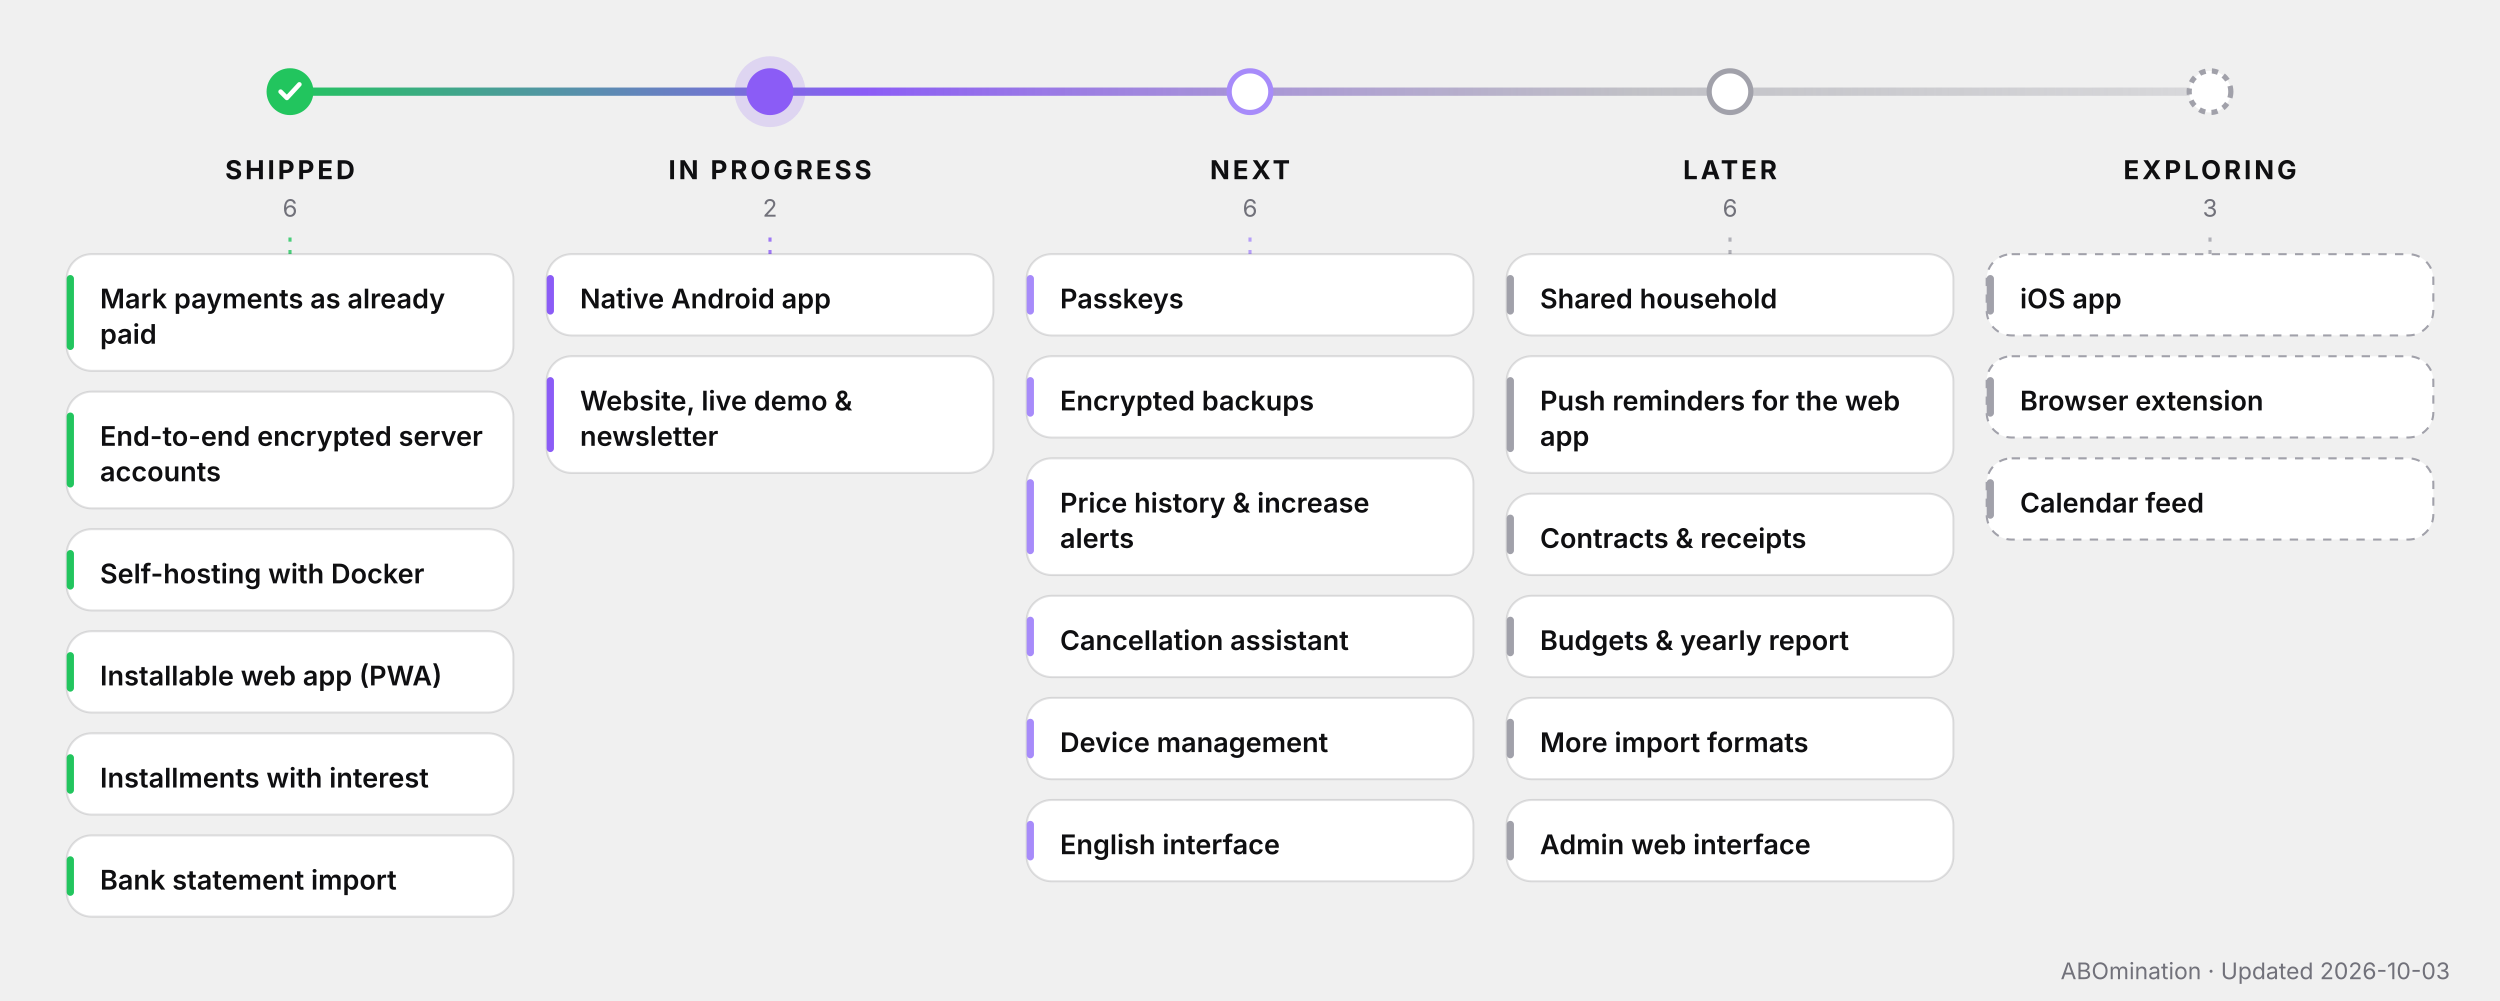
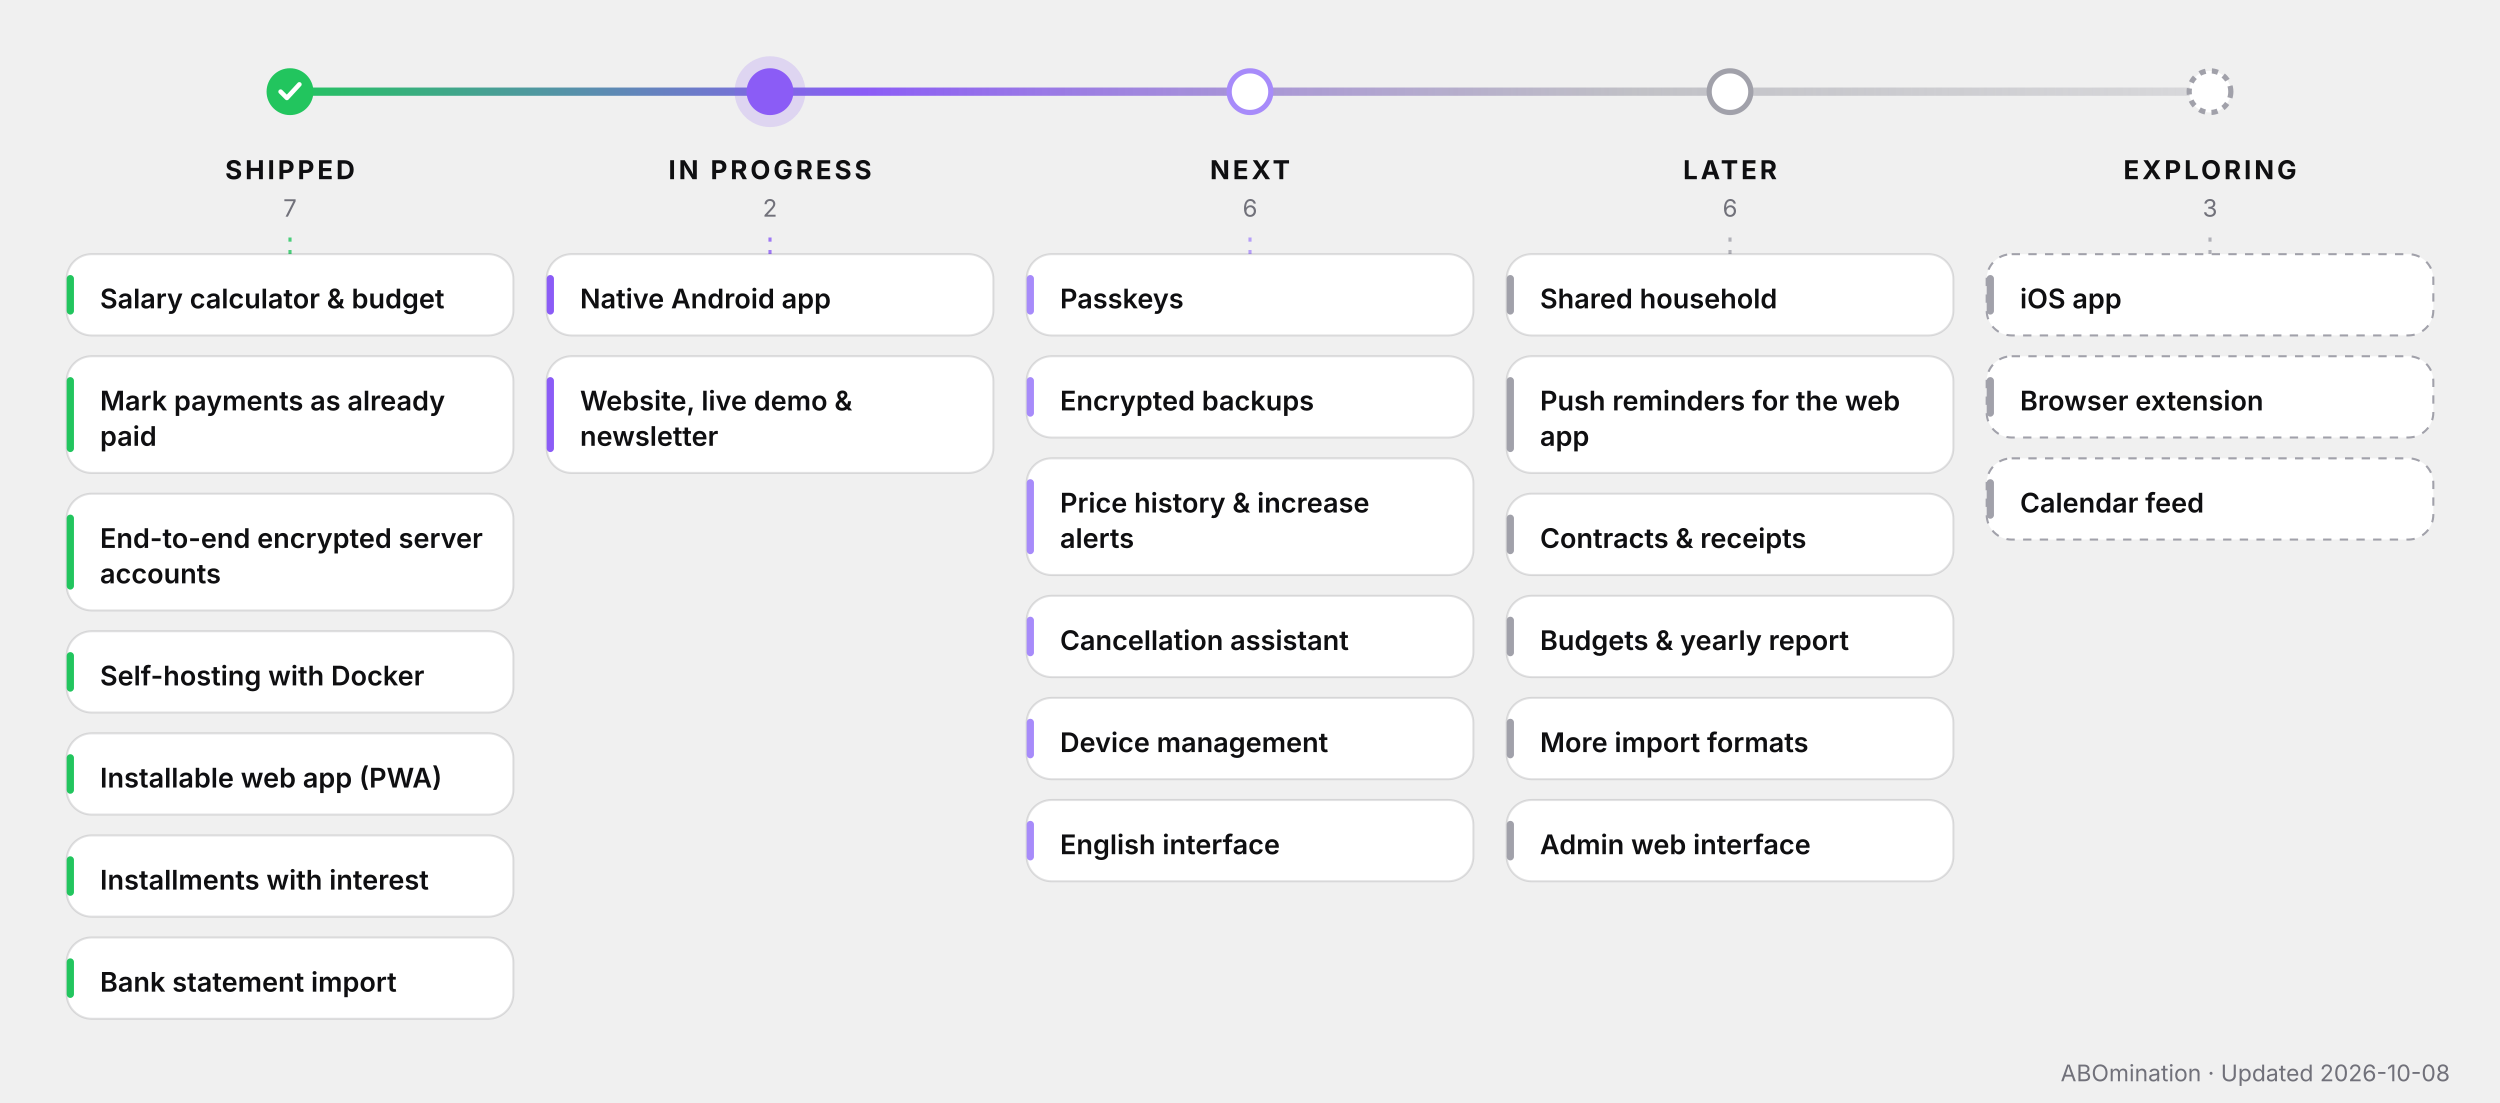
- <svg xmlns="http://www.w3.org/2000/svg" width="1200" height="480" viewBox="0 0 1200 480" role="img" aria-label="Roadmap overview">
+ <svg xmlns="http://www.w3.org/2000/svg" width="1200" height="529" viewBox="0 0 1200 529" role="img" aria-label="Roadmap overview">
  <defs>
    <linearGradient id="track" x1="0" x2="1">
      <stop offset="0" stop-color="#22c55e" />
      <stop offset="0.3" stop-color="#8b5cf6" />
      <stop offset="0.7" stop-color="#a1a1aa" stop-opacity="0.6" />
      <stop offset="1" stop-color="#a1a1aa" stop-opacity="0.3" />
    </linearGradient>
  </defs>
  <rect x="139.2" y="42" width="921.6" height="4" rx="2" fill="url(#track)" />
  <circle cx="139.2" cy="44" r="10" fill="#22c55e" stroke="#22c55e" stroke-width="2.5" />
  <path d="M134.7 44 l3 3 l6 -6.5" fill="none" stroke="#fff" stroke-width="2.2" stroke-linecap="round" stroke-linejoin="round" />
  <text x="139.2" y="86" text-anchor="middle" font-family="Inter, 'Segoe UI', system-ui, -apple-system, Helvetica, Arial, sans-serif" font-size="12.5" font-weight="700" letter-spacing="1.4" fill="#0f0f11">SHIPPED</text>
-   <text x="139.2" y="104" text-anchor="middle" font-family="Inter, 'Segoe UI', system-ui, -apple-system, Helvetica, Arial, sans-serif" font-size="11.5" fill="#71717a">6</text>
+   <text x="139.2" y="104" text-anchor="middle" font-family="Inter, 'Segoe UI', system-ui, -apple-system, Helvetica, Arial, sans-serif" font-size="11.5" fill="#71717a">7</text>
  <line x1="139.2" y1="114" x2="139.2" y2="122" stroke="#22c55e" stroke-width="1.5" stroke-dasharray="2 4" stroke-opacity="0.8" />
  <g>
-     <rect x="32" y="122" width="214.4" height="56" rx="12" fill="#ffffff" stroke="rgba(15,15,17,0.12)" />
-     <rect x="32" y="132" width="3.5" height="36" rx="1.75" fill="#22c55e" />
-     <text x="48" y="148" font-family="Inter, 'Segoe UI', system-ui, -apple-system, Helvetica, Arial, sans-serif" font-size="13" font-weight="600" fill="#0f0f11">Mark payments as already</text>
-     <text x="48" y="165" font-family="Inter, 'Segoe UI', system-ui, -apple-system, Helvetica, Arial, sans-serif" font-size="13" font-weight="600" fill="#0f0f11">paid</text>
+     <rect x="32" y="122" width="214.4" height="39" rx="12" fill="#ffffff" stroke="rgba(15,15,17,0.12)" />
+     <rect x="32" y="132" width="3.5" height="19" rx="1.75" fill="#22c55e" />
+     <text x="48" y="148" font-family="Inter, 'Segoe UI', system-ui, -apple-system, Helvetica, Arial, sans-serif" font-size="13" font-weight="600" fill="#0f0f11">Salary calculator &amp; budget</text>
  </g>
  <g>
-     <rect x="32" y="188" width="214.4" height="56" rx="12" fill="#ffffff" stroke="rgba(15,15,17,0.12)" />
-     <rect x="32" y="198" width="3.5" height="36" rx="1.75" fill="#22c55e" />
-     <text x="48" y="214" font-family="Inter, 'Segoe UI', system-ui, -apple-system, Helvetica, Arial, sans-serif" font-size="13" font-weight="600" fill="#0f0f11">End-to-end encrypted server</text>
-     <text x="48" y="231" font-family="Inter, 'Segoe UI', system-ui, -apple-system, Helvetica, Arial, sans-serif" font-size="13" font-weight="600" fill="#0f0f11">accounts</text>
+     <rect x="32" y="171" width="214.4" height="56" rx="12" fill="#ffffff" stroke="rgba(15,15,17,0.12)" />
+     <rect x="32" y="181" width="3.5" height="36" rx="1.75" fill="#22c55e" />
+     <text x="48" y="197" font-family="Inter, 'Segoe UI', system-ui, -apple-system, Helvetica, Arial, sans-serif" font-size="13" font-weight="600" fill="#0f0f11">Mark payments as already</text>
+     <text x="48" y="214" font-family="Inter, 'Segoe UI', system-ui, -apple-system, Helvetica, Arial, sans-serif" font-size="13" font-weight="600" fill="#0f0f11">paid</text>
  </g>
  <g>
-     <rect x="32" y="254" width="214.4" height="39" rx="12" fill="#ffffff" stroke="rgba(15,15,17,0.12)" />
-     <rect x="32" y="264" width="3.5" height="19" rx="1.75" fill="#22c55e" />
-     <text x="48" y="280" font-family="Inter, 'Segoe UI', system-ui, -apple-system, Helvetica, Arial, sans-serif" font-size="13" font-weight="600" fill="#0f0f11">Self-hosting with Docker</text>
+     <rect x="32" y="237" width="214.4" height="56" rx="12" fill="#ffffff" stroke="rgba(15,15,17,0.12)" />
+     <rect x="32" y="247" width="3.5" height="36" rx="1.75" fill="#22c55e" />
+     <text x="48" y="263" font-family="Inter, 'Segoe UI', system-ui, -apple-system, Helvetica, Arial, sans-serif" font-size="13" font-weight="600" fill="#0f0f11">End-to-end encrypted server</text>
+     <text x="48" y="280" font-family="Inter, 'Segoe UI', system-ui, -apple-system, Helvetica, Arial, sans-serif" font-size="13" font-weight="600" fill="#0f0f11">accounts</text>
  </g>
  <g>
    <rect x="32" y="303" width="214.4" height="39" rx="12" fill="#ffffff" stroke="rgba(15,15,17,0.12)" />
    <rect x="32" y="313" width="3.5" height="19" rx="1.75" fill="#22c55e" />
-     <text x="48" y="329" font-family="Inter, 'Segoe UI', system-ui, -apple-system, Helvetica, Arial, sans-serif" font-size="13" font-weight="600" fill="#0f0f11">Installable web app (PWA)</text>
+     <text x="48" y="329" font-family="Inter, 'Segoe UI', system-ui, -apple-system, Helvetica, Arial, sans-serif" font-size="13" font-weight="600" fill="#0f0f11">Self-hosting with Docker</text>
  </g>
  <g>
    <rect x="32" y="352" width="214.4" height="39" rx="12" fill="#ffffff" stroke="rgba(15,15,17,0.12)" />
    <rect x="32" y="362" width="3.5" height="19" rx="1.75" fill="#22c55e" />
-     <text x="48" y="378" font-family="Inter, 'Segoe UI', system-ui, -apple-system, Helvetica, Arial, sans-serif" font-size="13" font-weight="600" fill="#0f0f11">Installments with interest</text>
+     <text x="48" y="378" font-family="Inter, 'Segoe UI', system-ui, -apple-system, Helvetica, Arial, sans-serif" font-size="13" font-weight="600" fill="#0f0f11">Installable web app (PWA)</text>
  </g>
  <g>
    <rect x="32" y="401" width="214.4" height="39" rx="12" fill="#ffffff" stroke="rgba(15,15,17,0.12)" />
    <rect x="32" y="411" width="3.5" height="19" rx="1.75" fill="#22c55e" />
-     <text x="48" y="427" font-family="Inter, 'Segoe UI', system-ui, -apple-system, Helvetica, Arial, sans-serif" font-size="13" font-weight="600" fill="#0f0f11">Bank statement import</text>
+     <text x="48" y="427" font-family="Inter, 'Segoe UI', system-ui, -apple-system, Helvetica, Arial, sans-serif" font-size="13" font-weight="600" fill="#0f0f11">Installments with interest</text>
+   </g>
+   <g>
+     <rect x="32" y="450" width="214.4" height="39" rx="12" fill="#ffffff" stroke="rgba(15,15,17,0.12)" />
+     <rect x="32" y="460" width="3.5" height="19" rx="1.75" fill="#22c55e" />
+     <text x="48" y="476" font-family="Inter, 'Segoe UI', system-ui, -apple-system, Helvetica, Arial, sans-serif" font-size="13" font-weight="600" fill="#0f0f11">Bank statement import</text>
  </g>
  <circle cx="369.6" cy="44" r="17" fill="#8b5cf6" fill-opacity="0.18" />
  <circle cx="369.6" cy="44" r="10" fill="#8b5cf6" stroke="#8b5cf6" stroke-width="2.5" />
  <text x="369.6" y="86" text-anchor="middle" font-family="Inter, 'Segoe UI', system-ui, -apple-system, Helvetica, Arial, sans-serif" font-size="12.5" font-weight="700" letter-spacing="1.4" fill="#0f0f11">IN PROGRESS</text>
  <text x="369.6" y="104" text-anchor="middle" font-family="Inter, 'Segoe UI', system-ui, -apple-system, Helvetica, Arial, sans-serif" font-size="11.5" fill="#71717a">2</text>
  <line x1="369.6" y1="114" x2="369.6" y2="122" stroke="#8b5cf6" stroke-width="1.5" stroke-dasharray="2 4" stroke-opacity="0.8" />
  <g>
    <rect x="262.4" y="122" width="214.4" height="39" rx="12" fill="#ffffff" stroke="rgba(15,15,17,0.12)" />
    <rect x="262.4" y="132" width="3.5" height="19" rx="1.75" fill="#8b5cf6" />
    <text x="278.4" y="148" font-family="Inter, 'Segoe UI', system-ui, -apple-system, Helvetica, Arial, sans-serif" font-size="13" font-weight="600" fill="#0f0f11">Native Android app</text>
  </g>
  <g>
    <rect x="262.4" y="171" width="214.4" height="56" rx="12" fill="#ffffff" stroke="rgba(15,15,17,0.12)" />
    <rect x="262.4" y="181" width="3.5" height="36" rx="1.75" fill="#8b5cf6" />
    <text x="278.4" y="197" font-family="Inter, 'Segoe UI', system-ui, -apple-system, Helvetica, Arial, sans-serif" font-size="13" font-weight="600" fill="#0f0f11">Website, live demo &amp;</text>
    <text x="278.4" y="214" font-family="Inter, 'Segoe UI', system-ui, -apple-system, Helvetica, Arial, sans-serif" font-size="13" font-weight="600" fill="#0f0f11">newsletter</text>
  </g>
  <circle cx="600" cy="44" r="10" fill="#ffffff" stroke="#a78bfa" stroke-width="2.5" />
  <text x="600" y="86" text-anchor="middle" font-family="Inter, 'Segoe UI', system-ui, -apple-system, Helvetica, Arial, sans-serif" font-size="12.5" font-weight="700" letter-spacing="1.4" fill="#0f0f11">NEXT</text>
  <text x="600" y="104" text-anchor="middle" font-family="Inter, 'Segoe UI', system-ui, -apple-system, Helvetica, Arial, sans-serif" font-size="11.5" fill="#71717a">6</text>
  <line x1="600" y1="114" x2="600" y2="122" stroke="#a78bfa" stroke-width="1.5" stroke-dasharray="2 4" stroke-opacity="0.8" />
  <g>
    <rect x="492.8" y="122" width="214.4" height="39" rx="12" fill="#ffffff" stroke="rgba(15,15,17,0.12)" />
    <rect x="492.8" y="132" width="3.5" height="19" rx="1.75" fill="#a78bfa" />
    <text x="508.8" y="148" font-family="Inter, 'Segoe UI', system-ui, -apple-system, Helvetica, Arial, sans-serif" font-size="13" font-weight="600" fill="#0f0f11">Passkeys</text>
  </g>
  <g>
    <rect x="492.8" y="171" width="214.4" height="39" rx="12" fill="#ffffff" stroke="rgba(15,15,17,0.12)" />
    <rect x="492.8" y="181" width="3.5" height="19" rx="1.75" fill="#a78bfa" />
    <text x="508.8" y="197" font-family="Inter, 'Segoe UI', system-ui, -apple-system, Helvetica, Arial, sans-serif" font-size="13" font-weight="600" fill="#0f0f11">Encrypted backups</text>
  </g>
  <g>
    <rect x="492.8" y="220" width="214.4" height="56" rx="12" fill="#ffffff" stroke="rgba(15,15,17,0.12)" />
    <rect x="492.8" y="230" width="3.5" height="36" rx="1.75" fill="#a78bfa" />
    <text x="508.8" y="246" font-family="Inter, 'Segoe UI', system-ui, -apple-system, Helvetica, Arial, sans-serif" font-size="13" font-weight="600" fill="#0f0f11">Price history &amp; increase</text>
    <text x="508.8" y="263" font-family="Inter, 'Segoe UI', system-ui, -apple-system, Helvetica, Arial, sans-serif" font-size="13" font-weight="600" fill="#0f0f11">alerts</text>
  </g>
  <g>
    <rect x="492.8" y="286" width="214.4" height="39" rx="12" fill="#ffffff" stroke="rgba(15,15,17,0.12)" />
    <rect x="492.8" y="296" width="3.5" height="19" rx="1.75" fill="#a78bfa" />
    <text x="508.8" y="312" font-family="Inter, 'Segoe UI', system-ui, -apple-system, Helvetica, Arial, sans-serif" font-size="13" font-weight="600" fill="#0f0f11">Cancellation assistant</text>
  </g>
  <g>
    <rect x="492.8" y="335" width="214.4" height="39" rx="12" fill="#ffffff" stroke="rgba(15,15,17,0.12)" />
    <rect x="492.8" y="345" width="3.5" height="19" rx="1.75" fill="#a78bfa" />
    <text x="508.8" y="361" font-family="Inter, 'Segoe UI', system-ui, -apple-system, Helvetica, Arial, sans-serif" font-size="13" font-weight="600" fill="#0f0f11">Device management</text>
  </g>
  <g>
    <rect x="492.8" y="384" width="214.4" height="39" rx="12" fill="#ffffff" stroke="rgba(15,15,17,0.12)" />
    <rect x="492.8" y="394" width="3.5" height="19" rx="1.75" fill="#a78bfa" />
    <text x="508.8" y="410" font-family="Inter, 'Segoe UI', system-ui, -apple-system, Helvetica, Arial, sans-serif" font-size="13" font-weight="600" fill="#0f0f11">English interface</text>
  </g>
  <circle cx="830.4" cy="44" r="10" fill="#ffffff" stroke="#a1a1aa" stroke-width="2.5" />
  <text x="830.4" y="86" text-anchor="middle" font-family="Inter, 'Segoe UI', system-ui, -apple-system, Helvetica, Arial, sans-serif" font-size="12.5" font-weight="700" letter-spacing="1.4" fill="#0f0f11">LATER</text>
  <text x="830.4" y="104" text-anchor="middle" font-family="Inter, 'Segoe UI', system-ui, -apple-system, Helvetica, Arial, sans-serif" font-size="11.5" fill="#71717a">6</text>
  <line x1="830.4" y1="114" x2="830.4" y2="122" stroke="#a1a1aa" stroke-width="1.5" stroke-dasharray="2 4" stroke-opacity="0.8" />
  <g>
    <rect x="723.2" y="122" width="214.4" height="39" rx="12" fill="#ffffff" stroke="rgba(15,15,17,0.12)" />
    <rect x="723.2" y="132" width="3.5" height="19" rx="1.75" fill="#a1a1aa" />
    <text x="739.2" y="148" font-family="Inter, 'Segoe UI', system-ui, -apple-system, Helvetica, Arial, sans-serif" font-size="13" font-weight="600" fill="#0f0f11">Shared household</text>
  </g>
  <g>
    <rect x="723.2" y="171" width="214.4" height="56" rx="12" fill="#ffffff" stroke="rgba(15,15,17,0.12)" />
    <rect x="723.2" y="181" width="3.5" height="36" rx="1.75" fill="#a1a1aa" />
    <text x="739.2" y="197" font-family="Inter, 'Segoe UI', system-ui, -apple-system, Helvetica, Arial, sans-serif" font-size="13" font-weight="600" fill="#0f0f11">Push reminders for the web</text>
    <text x="739.2" y="214" font-family="Inter, 'Segoe UI', system-ui, -apple-system, Helvetica, Arial, sans-serif" font-size="13" font-weight="600" fill="#0f0f11">app</text>
  </g>
  <g>
    <rect x="723.2" y="237" width="214.4" height="39" rx="12" fill="#ffffff" stroke="rgba(15,15,17,0.12)" />
    <rect x="723.2" y="247" width="3.5" height="19" rx="1.75" fill="#a1a1aa" />
    <text x="739.2" y="263" font-family="Inter, 'Segoe UI', system-ui, -apple-system, Helvetica, Arial, sans-serif" font-size="13" font-weight="600" fill="#0f0f11">Contracts &amp; receipts</text>
  </g>
  <g>
    <rect x="723.2" y="286" width="214.4" height="39" rx="12" fill="#ffffff" stroke="rgba(15,15,17,0.12)" />
    <rect x="723.2" y="296" width="3.5" height="19" rx="1.75" fill="#a1a1aa" />
    <text x="739.2" y="312" font-family="Inter, 'Segoe UI', system-ui, -apple-system, Helvetica, Arial, sans-serif" font-size="13" font-weight="600" fill="#0f0f11">Budgets &amp; yearly report</text>
  </g>
  <g>
    <rect x="723.2" y="335" width="214.4" height="39" rx="12" fill="#ffffff" stroke="rgba(15,15,17,0.12)" />
    <rect x="723.2" y="345" width="3.5" height="19" rx="1.75" fill="#a1a1aa" />
    <text x="739.2" y="361" font-family="Inter, 'Segoe UI', system-ui, -apple-system, Helvetica, Arial, sans-serif" font-size="13" font-weight="600" fill="#0f0f11">More import formats</text>
  </g>
  <g>
    <rect x="723.2" y="384" width="214.4" height="39" rx="12" fill="#ffffff" stroke="rgba(15,15,17,0.12)" />
    <rect x="723.2" y="394" width="3.5" height="19" rx="1.75" fill="#a1a1aa" />
    <text x="739.2" y="410" font-family="Inter, 'Segoe UI', system-ui, -apple-system, Helvetica, Arial, sans-serif" font-size="13" font-weight="600" fill="#0f0f11">Admin web interface</text>
  </g>
  <circle cx="1060.8" cy="44" r="10" fill="#ffffff" stroke="#a1a1aa" stroke-width="2.5" stroke-dasharray="3 3" />
  <text x="1060.8" y="86" text-anchor="middle" font-family="Inter, 'Segoe UI', system-ui, -apple-system, Helvetica, Arial, sans-serif" font-size="12.5" font-weight="700" letter-spacing="1.4" fill="#0f0f11">EXPLORING</text>
  <text x="1060.8" y="104" text-anchor="middle" font-family="Inter, 'Segoe UI', system-ui, -apple-system, Helvetica, Arial, sans-serif" font-size="11.5" fill="#71717a">3</text>
  <line x1="1060.8" y1="114" x2="1060.8" y2="122" stroke="#a1a1aa" stroke-width="1.5" stroke-dasharray="2 4" stroke-opacity="0.8" />
  <g>
    <rect x="953.6" y="122" width="214.4" height="39" rx="12" fill="#ffffff" stroke="#a1a1aa" stroke-dasharray="4 4" />
    <rect x="953.6" y="132" width="3.5" height="19" rx="1.75" fill="#a1a1aa" />
    <text x="969.6" y="148" font-family="Inter, 'Segoe UI', system-ui, -apple-system, Helvetica, Arial, sans-serif" font-size="13" font-weight="600" fill="#0f0f11">iOS app</text>
  </g>
  <g>
    <rect x="953.6" y="171" width="214.4" height="39" rx="12" fill="#ffffff" stroke="#a1a1aa" stroke-dasharray="4 4" />
    <rect x="953.6" y="181" width="3.5" height="19" rx="1.75" fill="#a1a1aa" />
    <text x="969.6" y="197" font-family="Inter, 'Segoe UI', system-ui, -apple-system, Helvetica, Arial, sans-serif" font-size="13" font-weight="600" fill="#0f0f11">Browser extension</text>
  </g>
  <g>
    <rect x="953.6" y="220" width="214.4" height="39" rx="12" fill="#ffffff" stroke="#a1a1aa" stroke-dasharray="4 4" />
    <rect x="953.6" y="230" width="3.5" height="19" rx="1.75" fill="#a1a1aa" />
    <text x="969.6" y="246" font-family="Inter, 'Segoe UI', system-ui, -apple-system, Helvetica, Arial, sans-serif" font-size="13" font-weight="600" fill="#0f0f11">Calendar feed</text>
  </g>
-   <text x="1176" y="470" text-anchor="end" font-family="Inter, 'Segoe UI', system-ui, -apple-system, Helvetica, Arial, sans-serif" font-size="11" fill="#71717a">ABOmination · Updated 2026-10-03</text>
+   <text x="1176" y="519" text-anchor="end" font-family="Inter, 'Segoe UI', system-ui, -apple-system, Helvetica, Arial, sans-serif" font-size="11" fill="#71717a">ABOmination · Updated 2026-10-08</text>
</svg>
